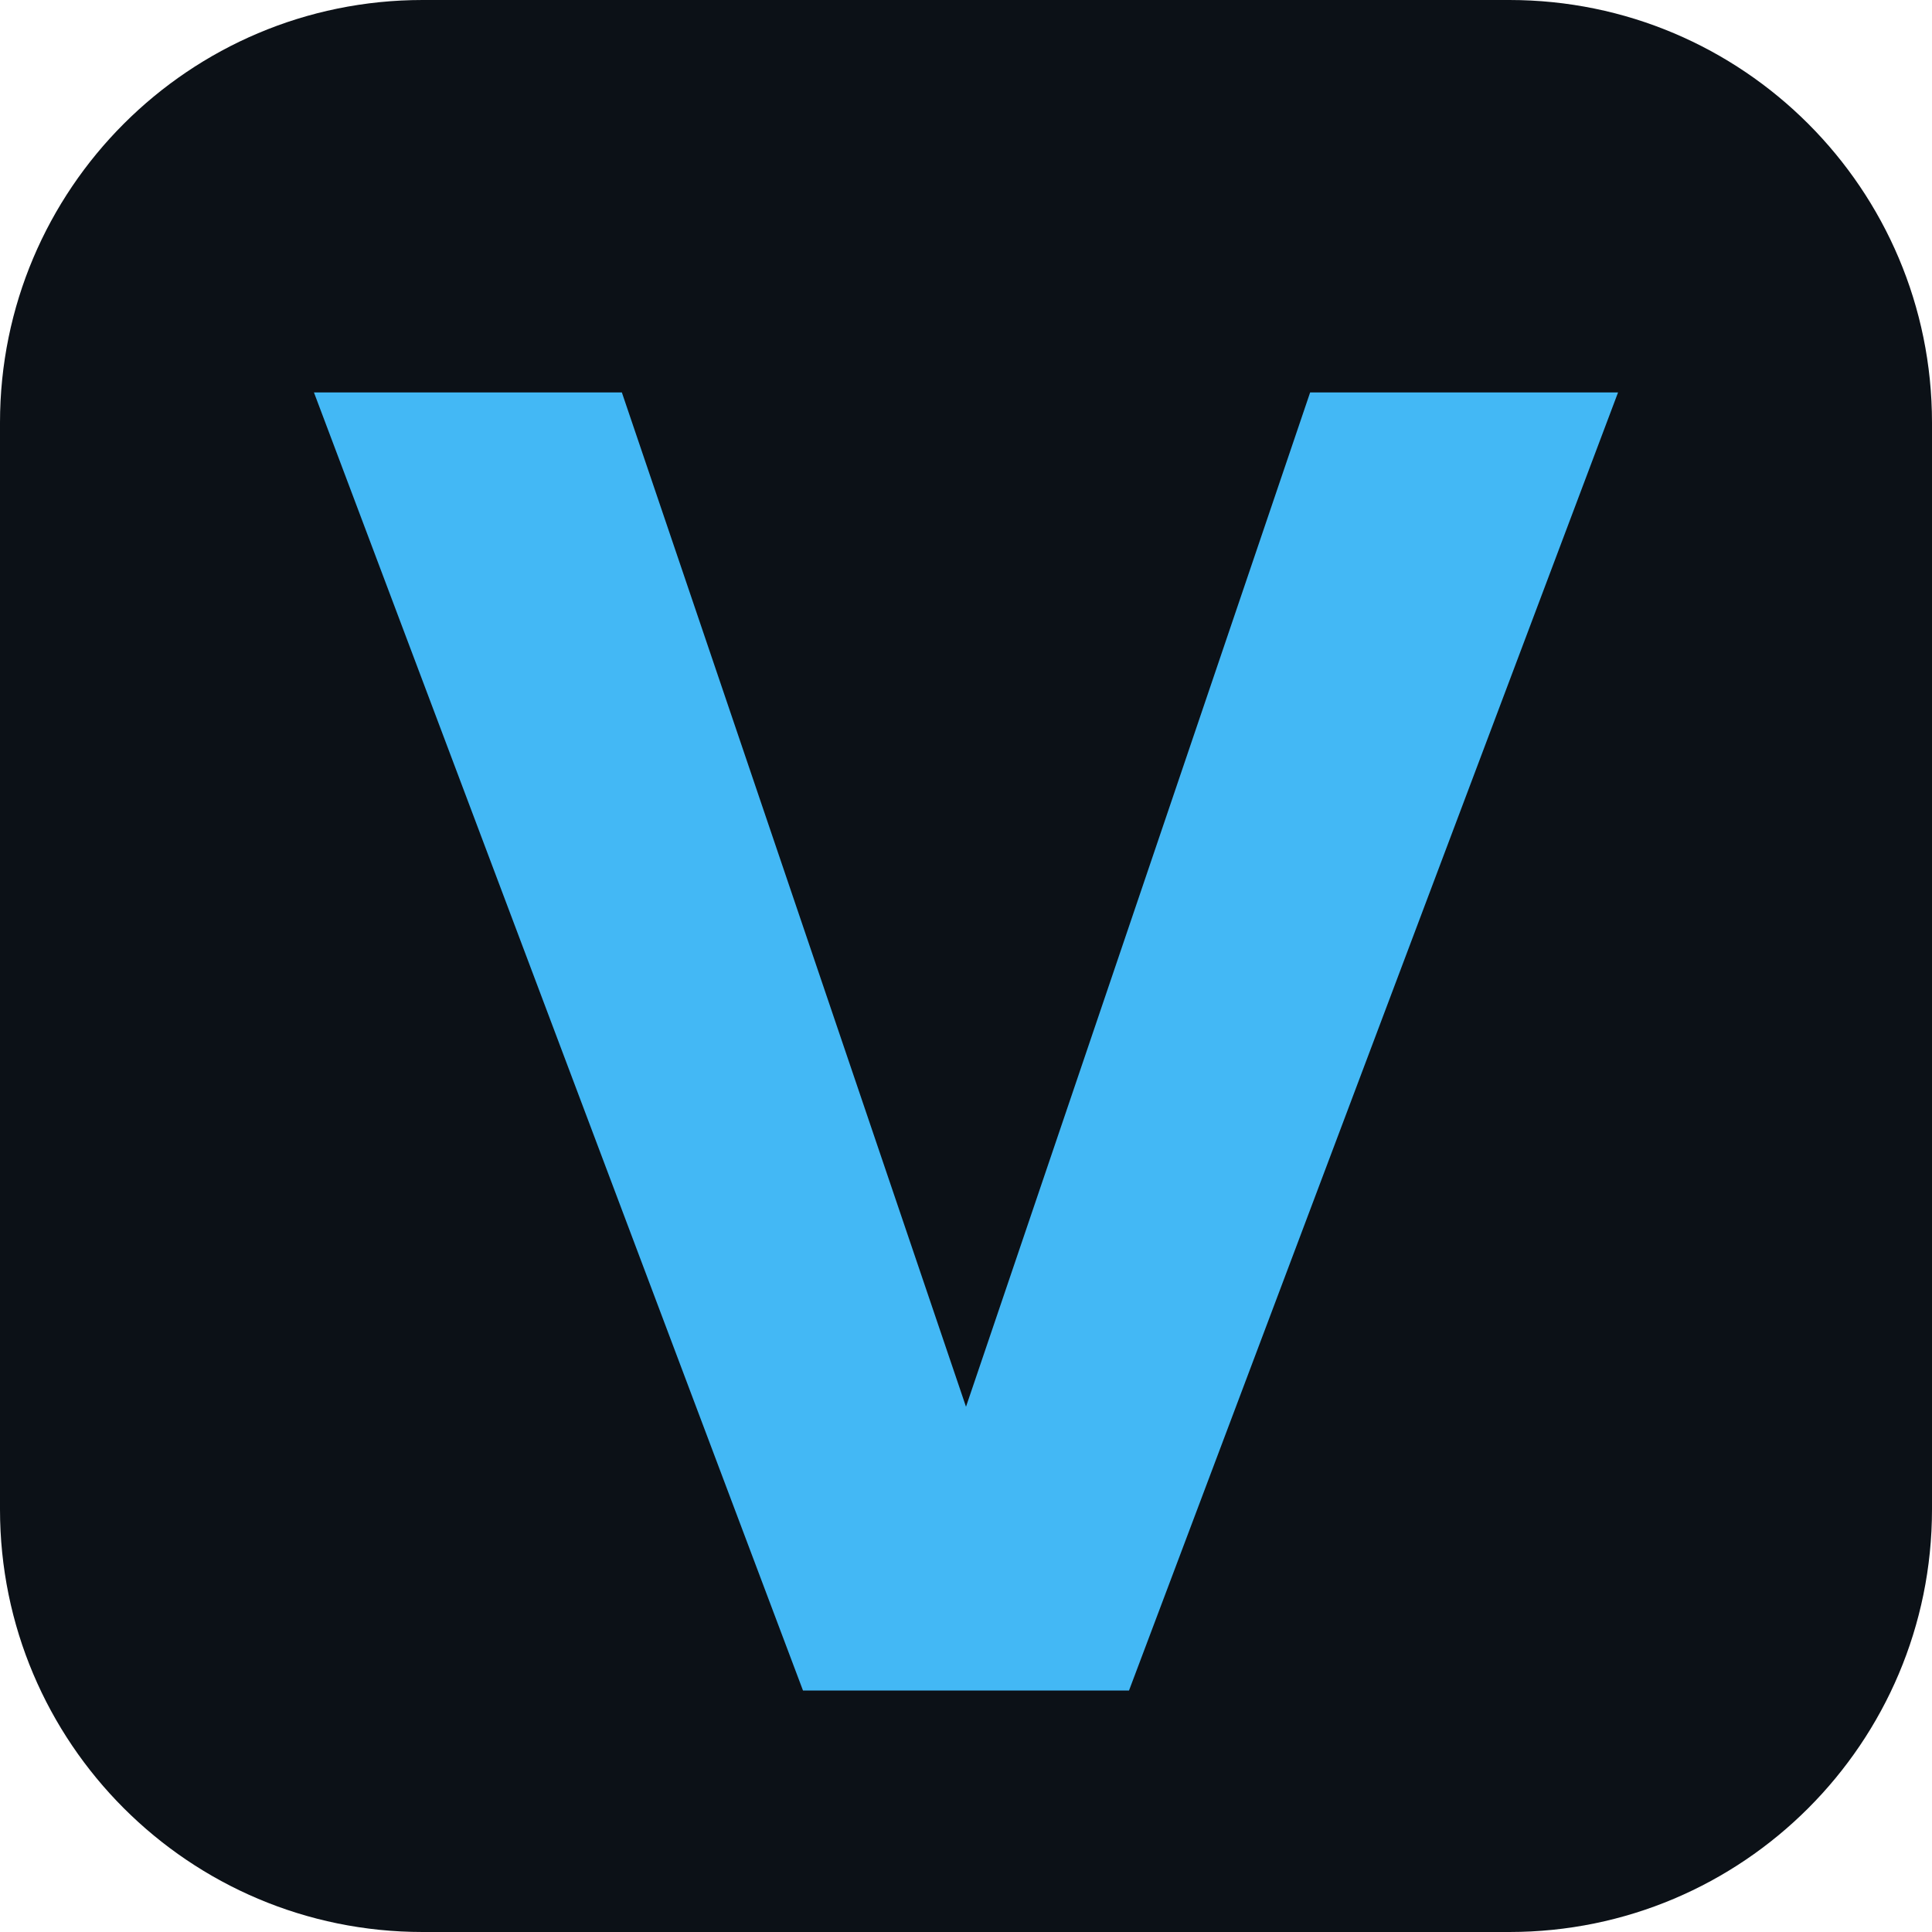
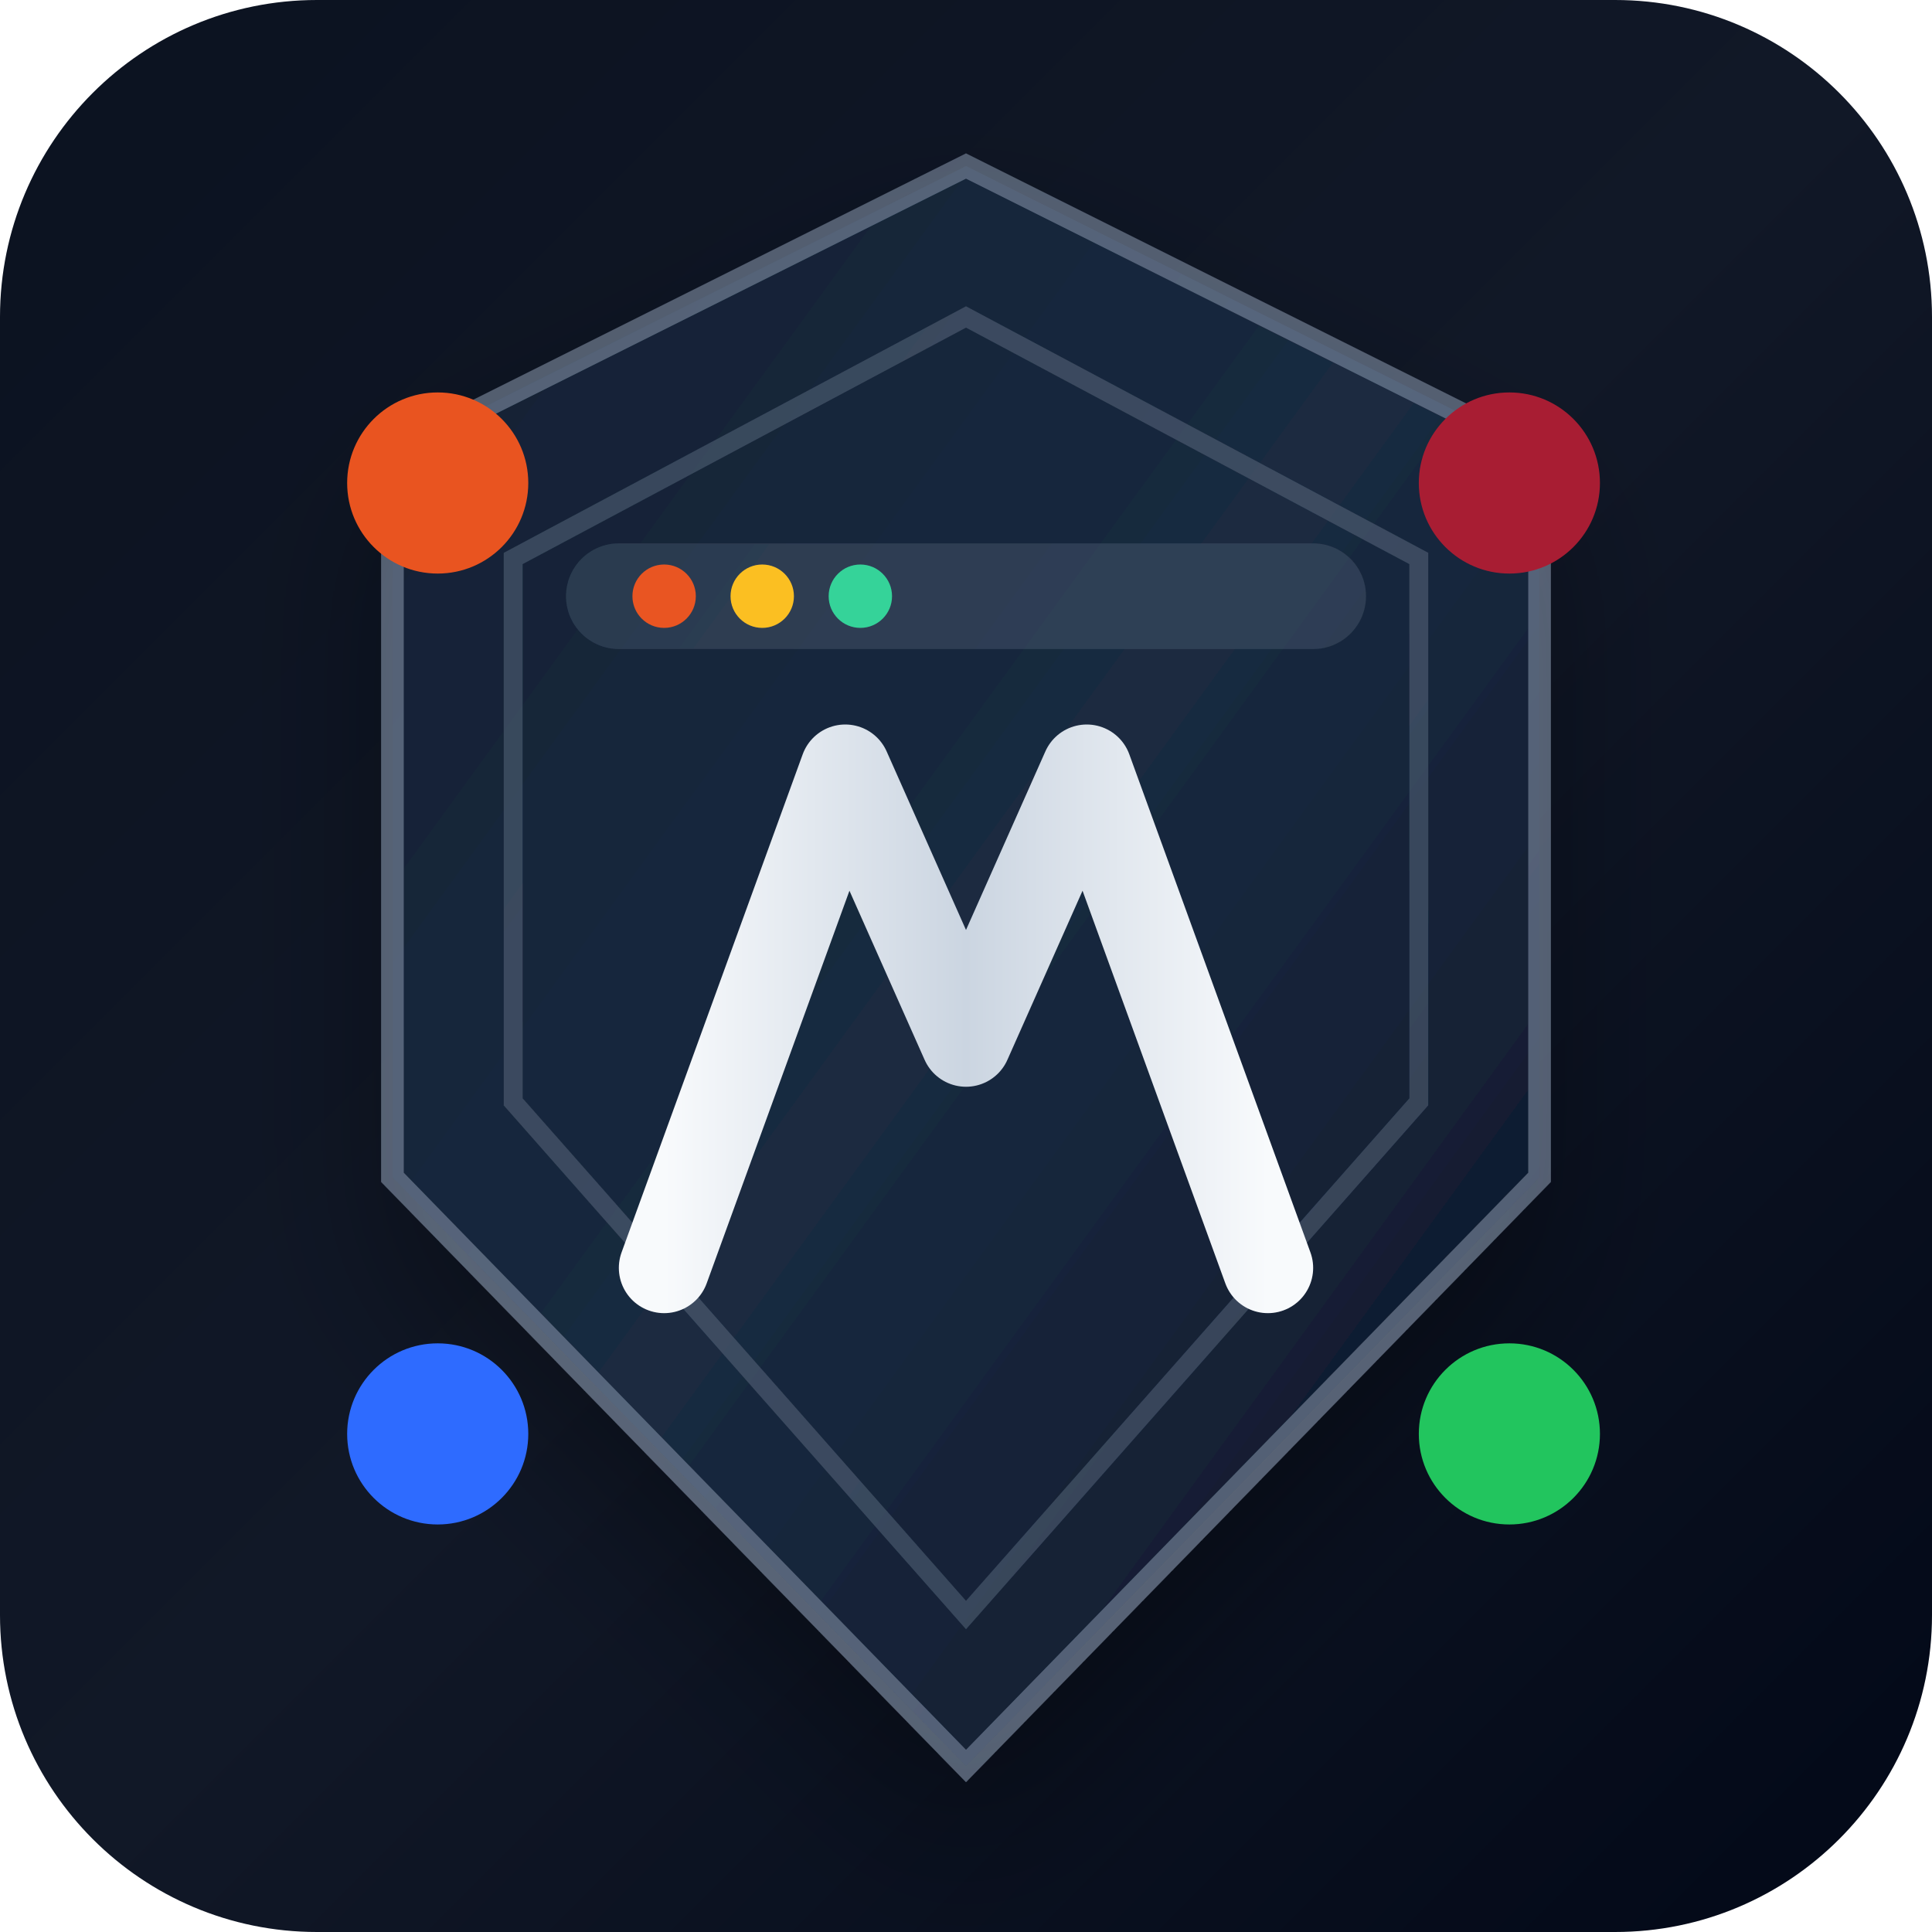
- <svg xmlns="http://www.w3.org/2000/svg" viewBox="0 0 32 32">
-   <rect width="32" height="32" rx="7" fill="#0c1117" />
-   <path d="M5.2 6.5h5.1L16 23.3 21.7 6.5h5.1L18.7 28h-5.4L5.2 6.5Z" fill="#43b8f5" />
+ <svg xmlns="http://www.w3.org/2000/svg" viewBox="0 0 256 256" role="img" aria-labelledby="title desc">
+   <defs>
+     <linearGradient id="bg" x1="0%" y1="0%" x2="100%" y2="100%">
+       <stop offset="0%" stop-color="#0b1220" />
+       <stop offset="50%" stop-color="#111827" />
+       <stop offset="100%" stop-color="#020817" />
+     </linearGradient>
+     <linearGradient id="panel" x1="0%" y1="0%" x2="100%" y2="100%">
+       <stop offset="0%" stop-color="#122033" />
+       <stop offset="50%" stop-color="#1a2a40" />
+       <stop offset="100%" stop-color="#0b1629" />
+     </linearGradient>
+     <linearGradient id="accent" x1="0%" y1="0%" x2="100%" y2="100%">
+       <stop offset="0%" stop-color="#5eead4" />
+       <stop offset="35%" stop-color="#60a5fa" />
+       <stop offset="70%" stop-color="#a78bfa" />
+       <stop offset="100%" stop-color="#fbbf24" />
+     </linearGradient>
+     <linearGradient id="vStroke" x1="0%" y1="0%" x2="100%" y2="0%">
+       <stop offset="0%" stop-color="#f8fafc" />
+       <stop offset="50%" stop-color="#cbd5e1" />
+       <stop offset="100%" stop-color="#f8fafc" />
+     </linearGradient>
+     <filter id="shadow" x="-20%" y="-20%" width="140%" height="140%">
+       <feDropShadow dx="0" dy="10" stdDeviation="10" flood-color="#000000" flood-opacity="0.35" />
+     </filter>
+   </defs>
+   <rect width="256" height="256" rx="42" fill="url(#bg)" />
+   <g filter="url(#shadow)">
+     <path d="M128 22 L204 60 L204 156 L128 234 L52 156 L52 60 Z" fill="url(#panel)" stroke="rgba(148,163,184,0.5)" stroke-width="3" />
+     <path d="M128 42 L188 74 L188 146 L128 214 L68 146 L68 74 Z" fill="none" stroke="rgba(148,163,184,0.28)" stroke-width="2.5" />
+     <g>
+       <rect x="75" y="72" width="106" height="14" rx="7" fill="rgba(148,163,184,0.18)" />
+       <circle cx="88" cy="79" r="4.2" fill="#E95420" />
+       <circle cx="101" cy="79" r="4.2" fill="#FBBF24" />
+       <circle cx="114" cy="79" r="4.2" fill="#34D399" />
+     </g>
+     <path d="M88 168 L112 102 L128 138 L144 102 L168 168" fill="none" stroke="url(#vStroke)" stroke-width="12" stroke-linecap="round" stroke-linejoin="round" />
+     <path d="M105 150 H151" fill="none" stroke="url(#accent)" stroke-width="10" stroke-linecap="round" opacity="0.85" />
+   </g>
+   <g>
+     <circle cx="58" cy="64" r="12" fill="#E95420" />
+     <circle cx="200" cy="64" r="12" fill="#A81D33" />
+     <circle cx="58" cy="190" r="12" fill="#2E6BFF" />
+     <circle cx="200" cy="190" r="12" fill="#22C55E" />
+   </g>
</svg>
